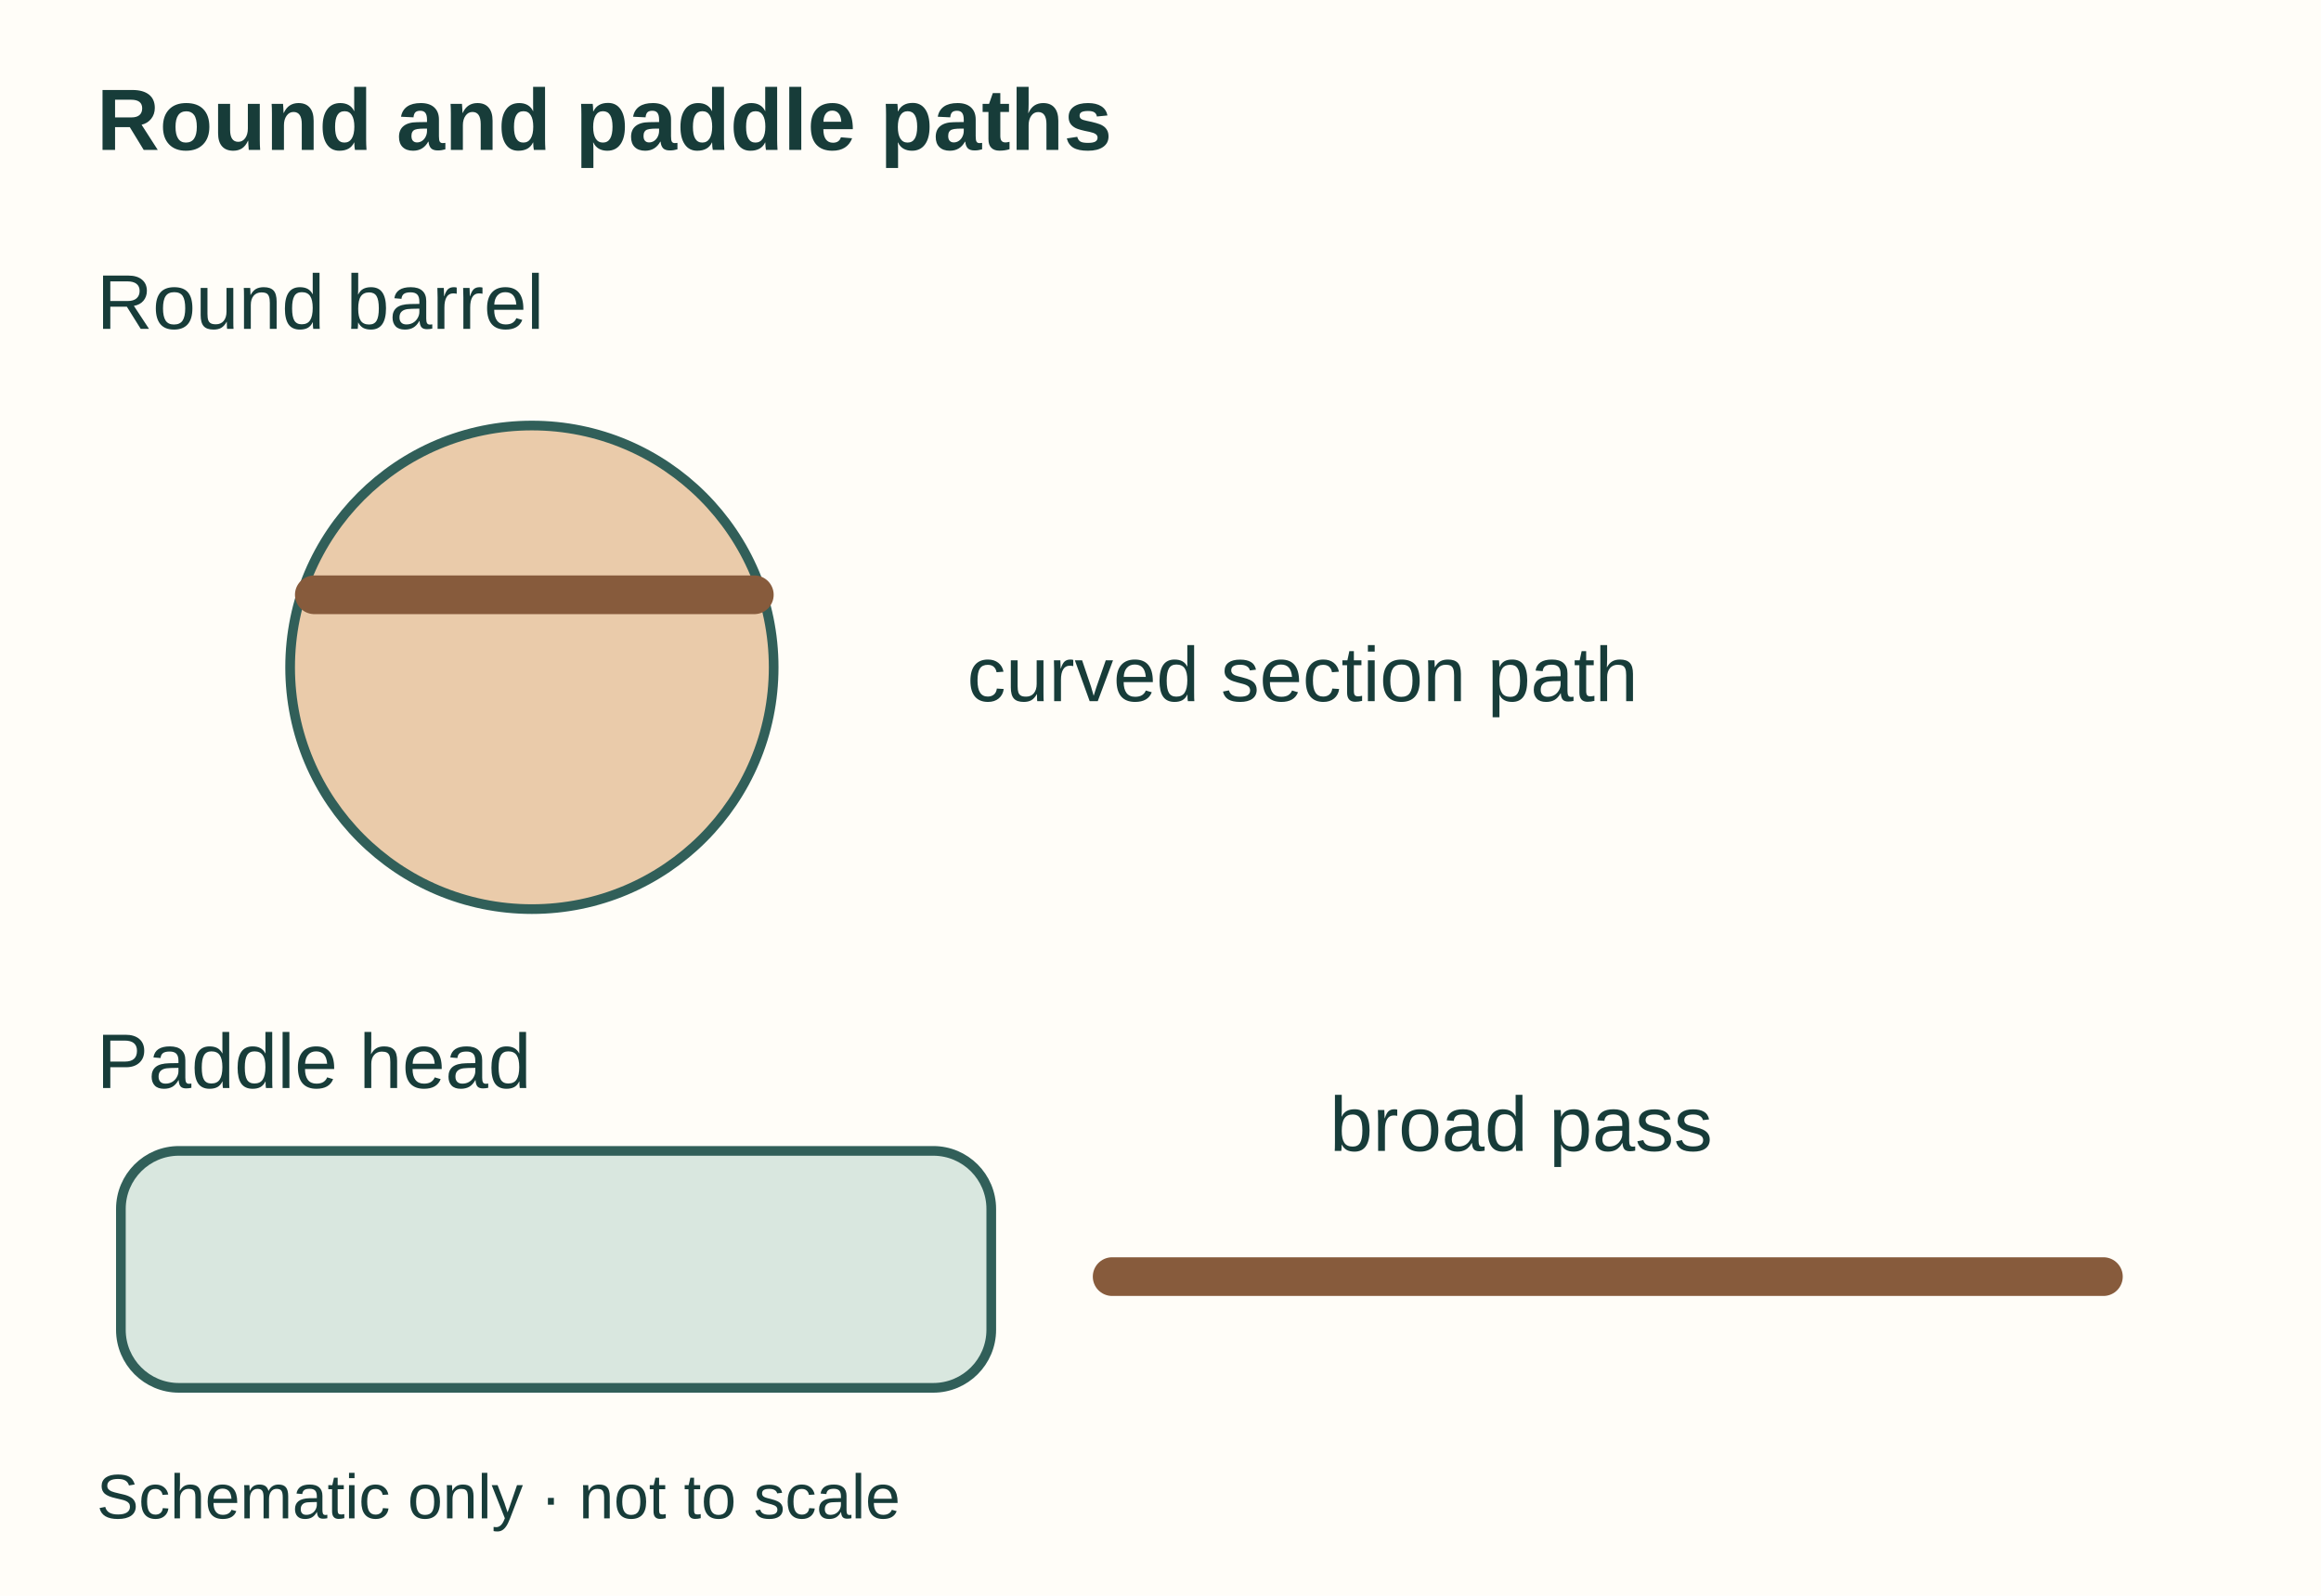
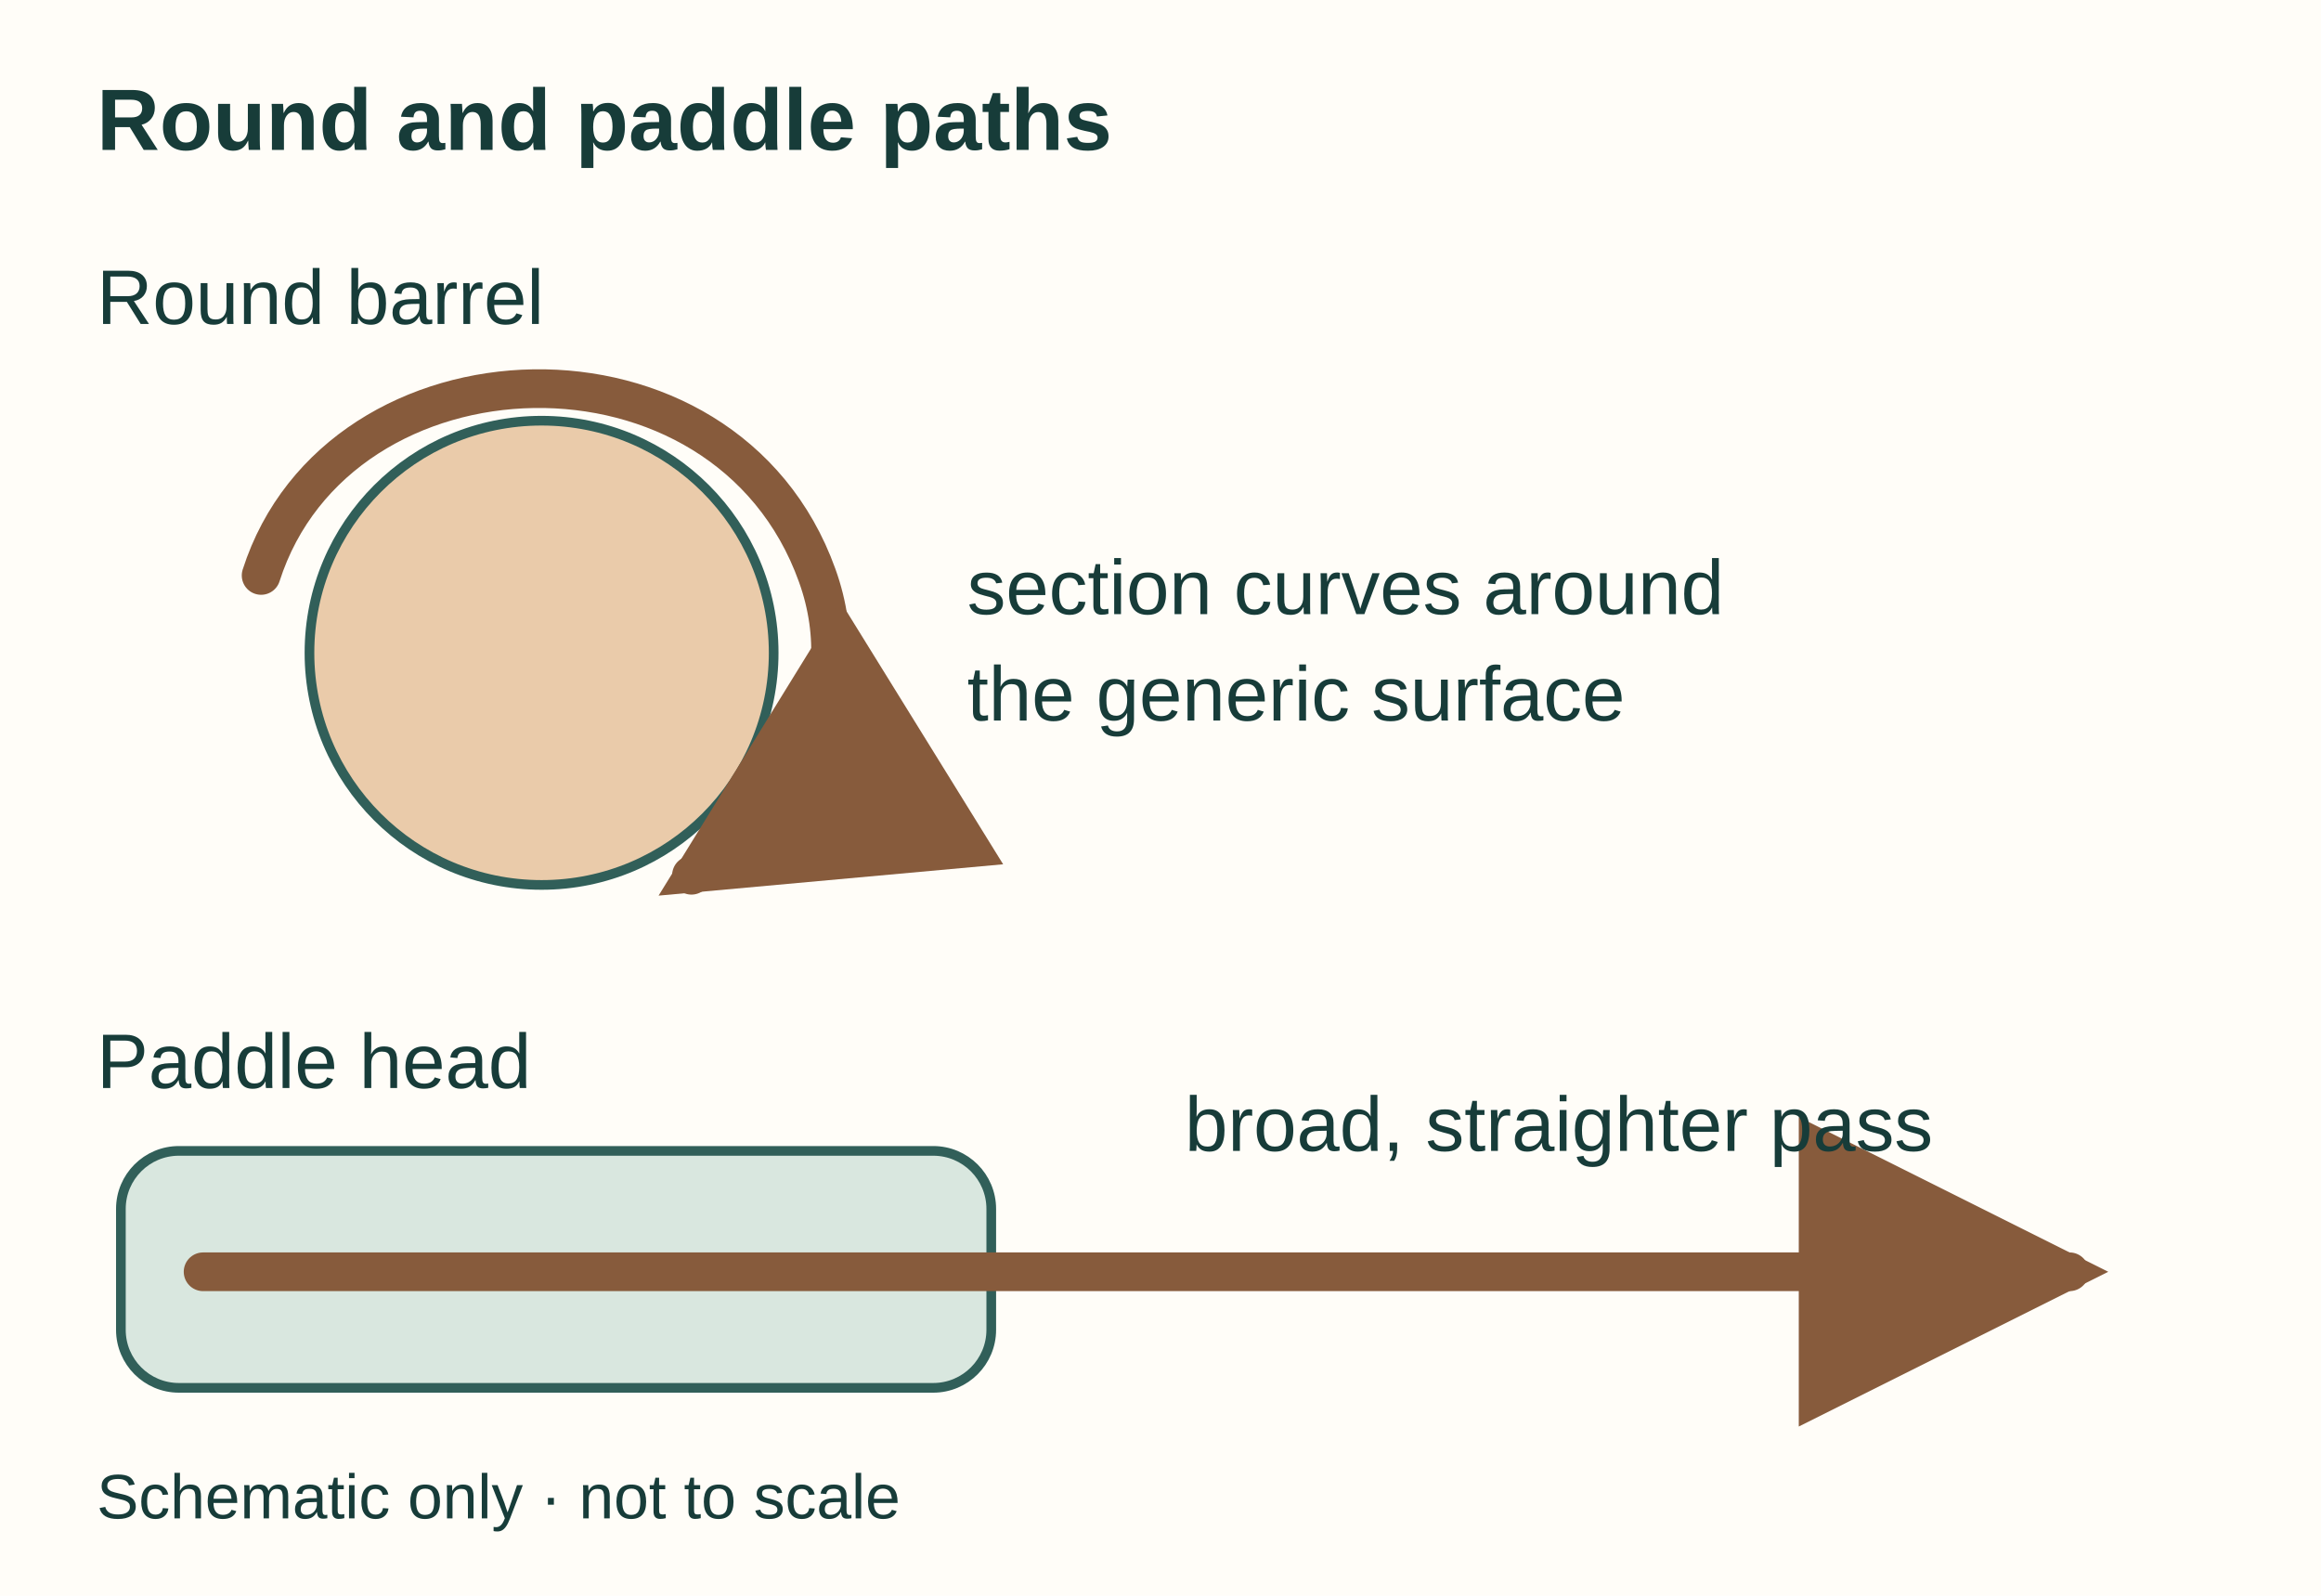
<svg xmlns="http://www.w3.org/2000/svg" viewBox="0 0 480 330" width="480" height="330" role="img" aria-labelledby="title desc">
+   <defs>
+     <marker id="arrow" markerWidth="8" markerHeight="8" refX="7" refY="4" orient="auto">
+       <path d="M0 0 L8 4 L0 8 Z" fill="#875b3c" />
+     </marker>
+   </defs>
  <rect width="480" height="330" fill="#fffdf8" />
-   <text x="20" y="31" fill="#173c39" font-family="Arial,sans-serif" font-size="18" font-weight="bold" text-anchor="start">Round and paddle paths</text>
-   <text x="20" y="68" fill="#173c39" font-family="Arial,sans-serif" font-size="16" font-weight="normal" text-anchor="start">Round barrel</text>
-   <circle cx="110" cy="138" r="50" fill="#eacbaa" stroke="#315f59" stroke-width="2" />
-   <line x1="65" y1="123" x2="156" y2="123" stroke="#875b3c" stroke-width="8" stroke-linecap="round" />
-   <text x="200" y="145" fill="#173c39" font-family="Arial,sans-serif" font-size="16" font-weight="normal" text-anchor="start">curved section path</text>
-   <text x="20" y="225" fill="#173c39" font-family="Arial,sans-serif" font-size="16" font-weight="normal" text-anchor="start">Paddle head</text>
+   <text x="20" y="31" fill="#173c39" font-family="Arial,sans-serif" font-size="18" font-weight="bold">Round and paddle paths</text>
+   <text x="20" y="67" fill="#173c39" font-family="Arial,sans-serif" font-size="16">Round barrel</text>
+   <circle cx="112" cy="135" r="48" fill="#eacbaa" stroke="#315f59" stroke-width="2" />
+   <path d="M54 119 C70 69 150 66 169 119 C178 144 164 168 143 181" fill="none" stroke="#875b3c" stroke-width="8" stroke-linecap="round" marker-end="url(#arrow)" />
+   <text x="200" y="127" fill="#173c39" font-family="Arial,sans-serif" font-size="16">section curves around</text>
+   <text x="200" y="149" fill="#173c39" font-family="Arial,sans-serif" font-size="16">the generic surface</text>
+   <text x="20" y="225" fill="#173c39" font-family="Arial,sans-serif" font-size="16">Paddle head</text>
  <rect x="25" y="238" width="180" height="49" rx="12" fill="#d9e7df" stroke="#315f59" stroke-width="2" />
-   <line x1="230" y1="264" x2="435" y2="264" stroke="#875b3c" stroke-width="8" stroke-linecap="round" />
-   <text x="275" y="238" fill="#173c39" font-family="Arial,sans-serif" font-size="16" font-weight="normal" text-anchor="start">broad pass</text>
-   <text x="20" y="314" fill="#173c39" font-family="Arial,sans-serif" font-size="13" font-weight="normal" text-anchor="start">Schematic only · not to scale</text>
+   <path d="M42 263 H428" fill="none" stroke="#875b3c" stroke-width="8" stroke-linecap="round" marker-end="url(#arrow)" />
+   <text x="245" y="238" fill="#173c39" font-family="Arial,sans-serif" font-size="16">broad, straighter pass</text>
+   <text x="20" y="314" fill="#173c39" font-family="Arial,sans-serif" font-size="13">Schematic only · not to scale</text>
</svg>
